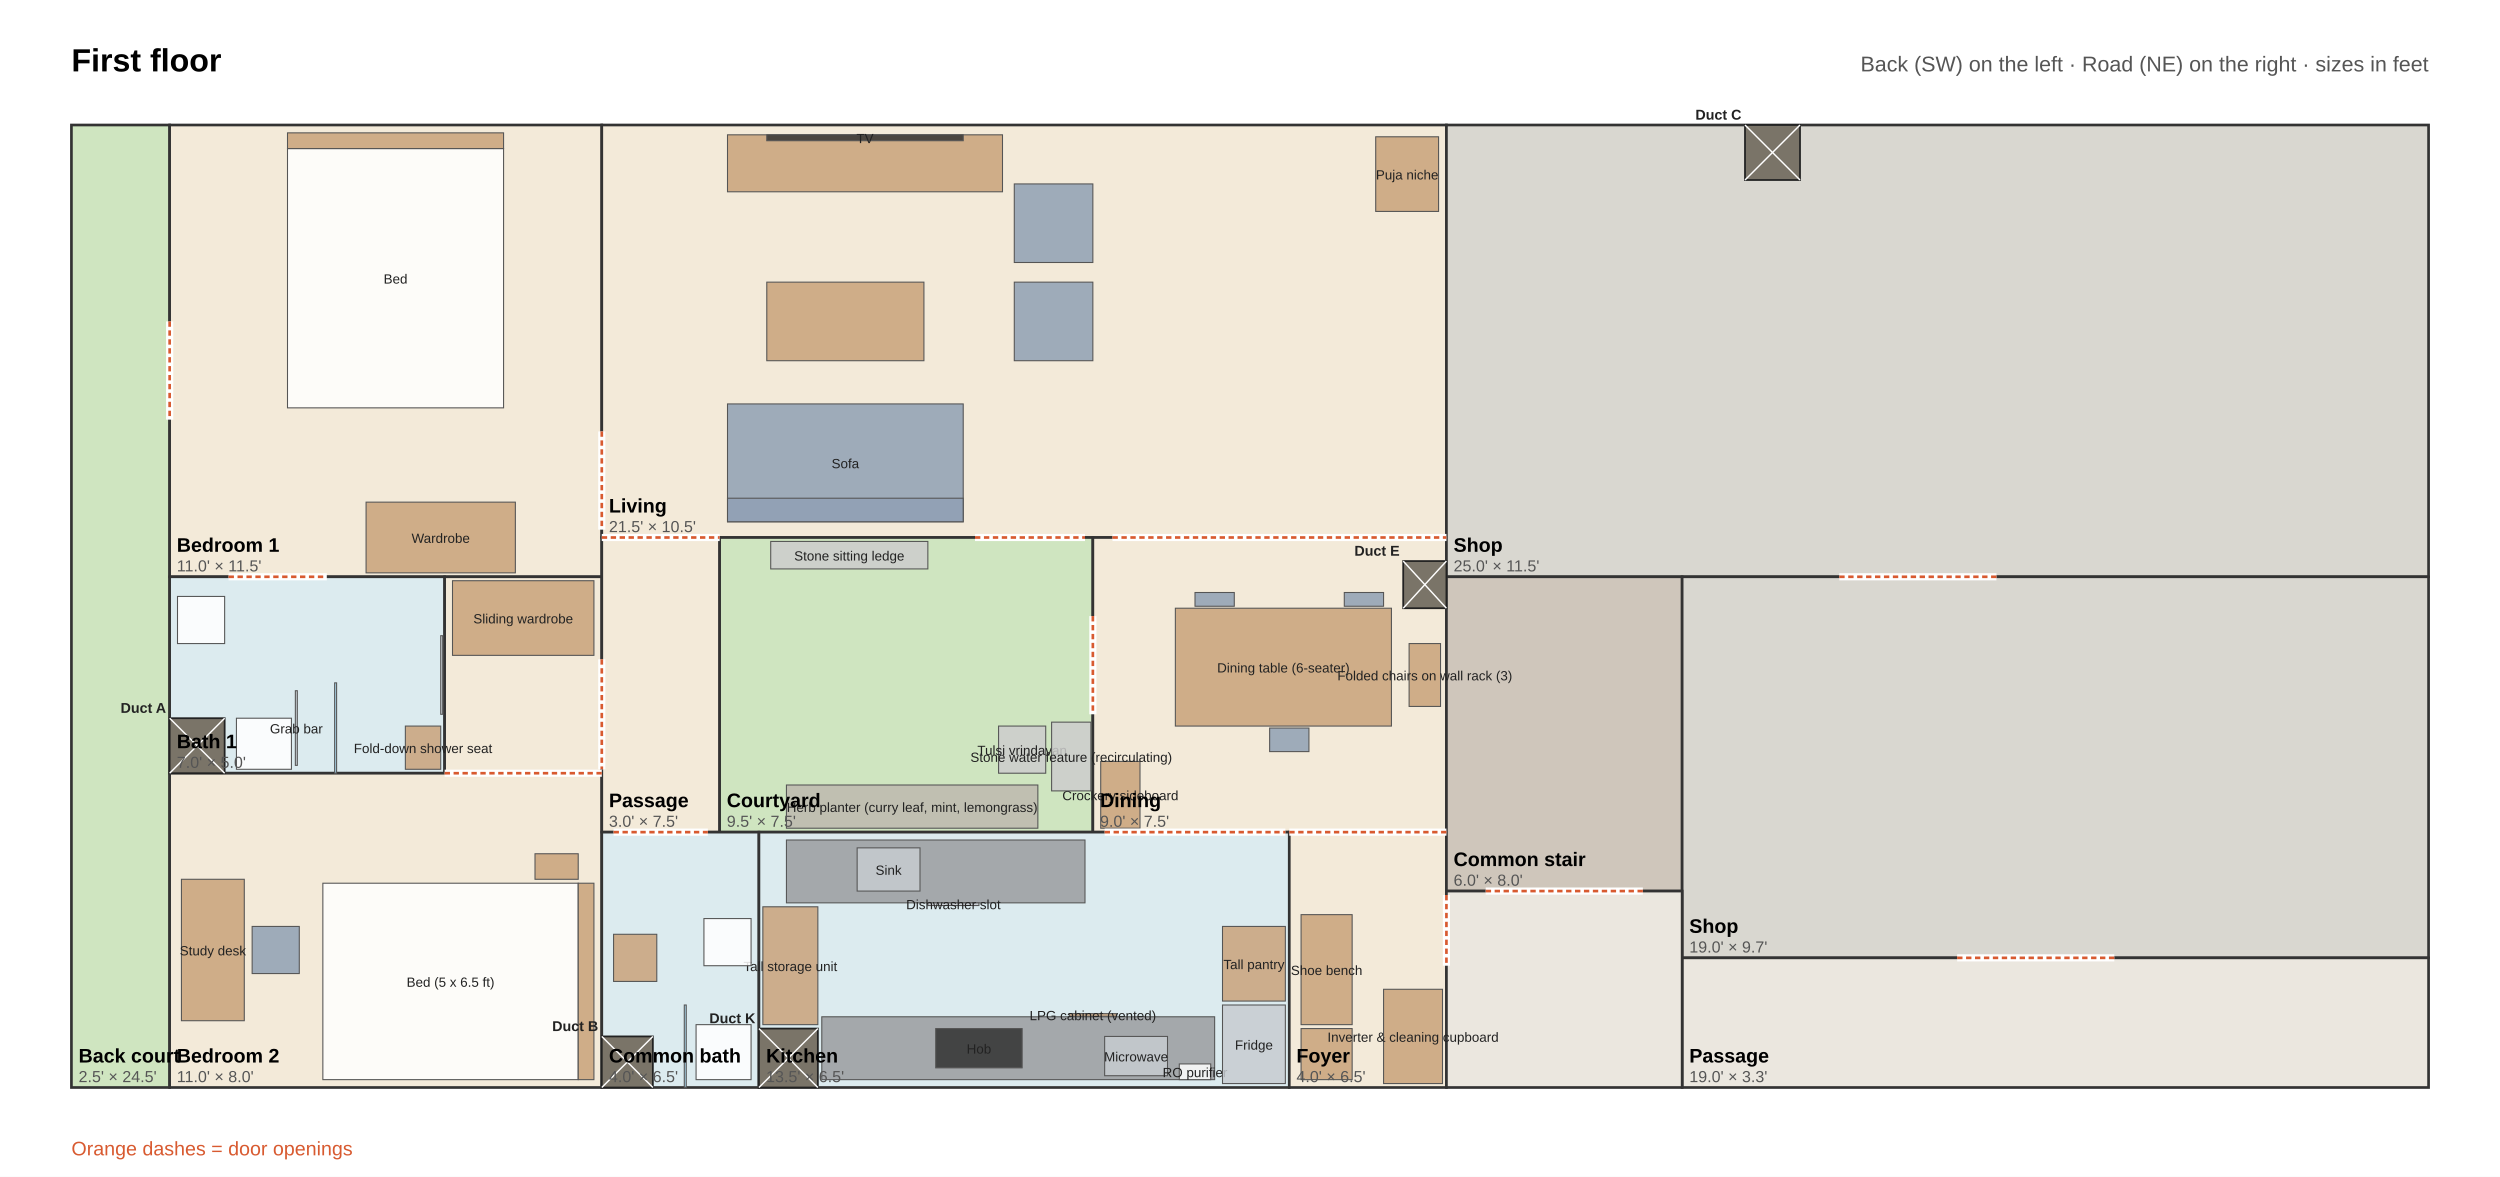
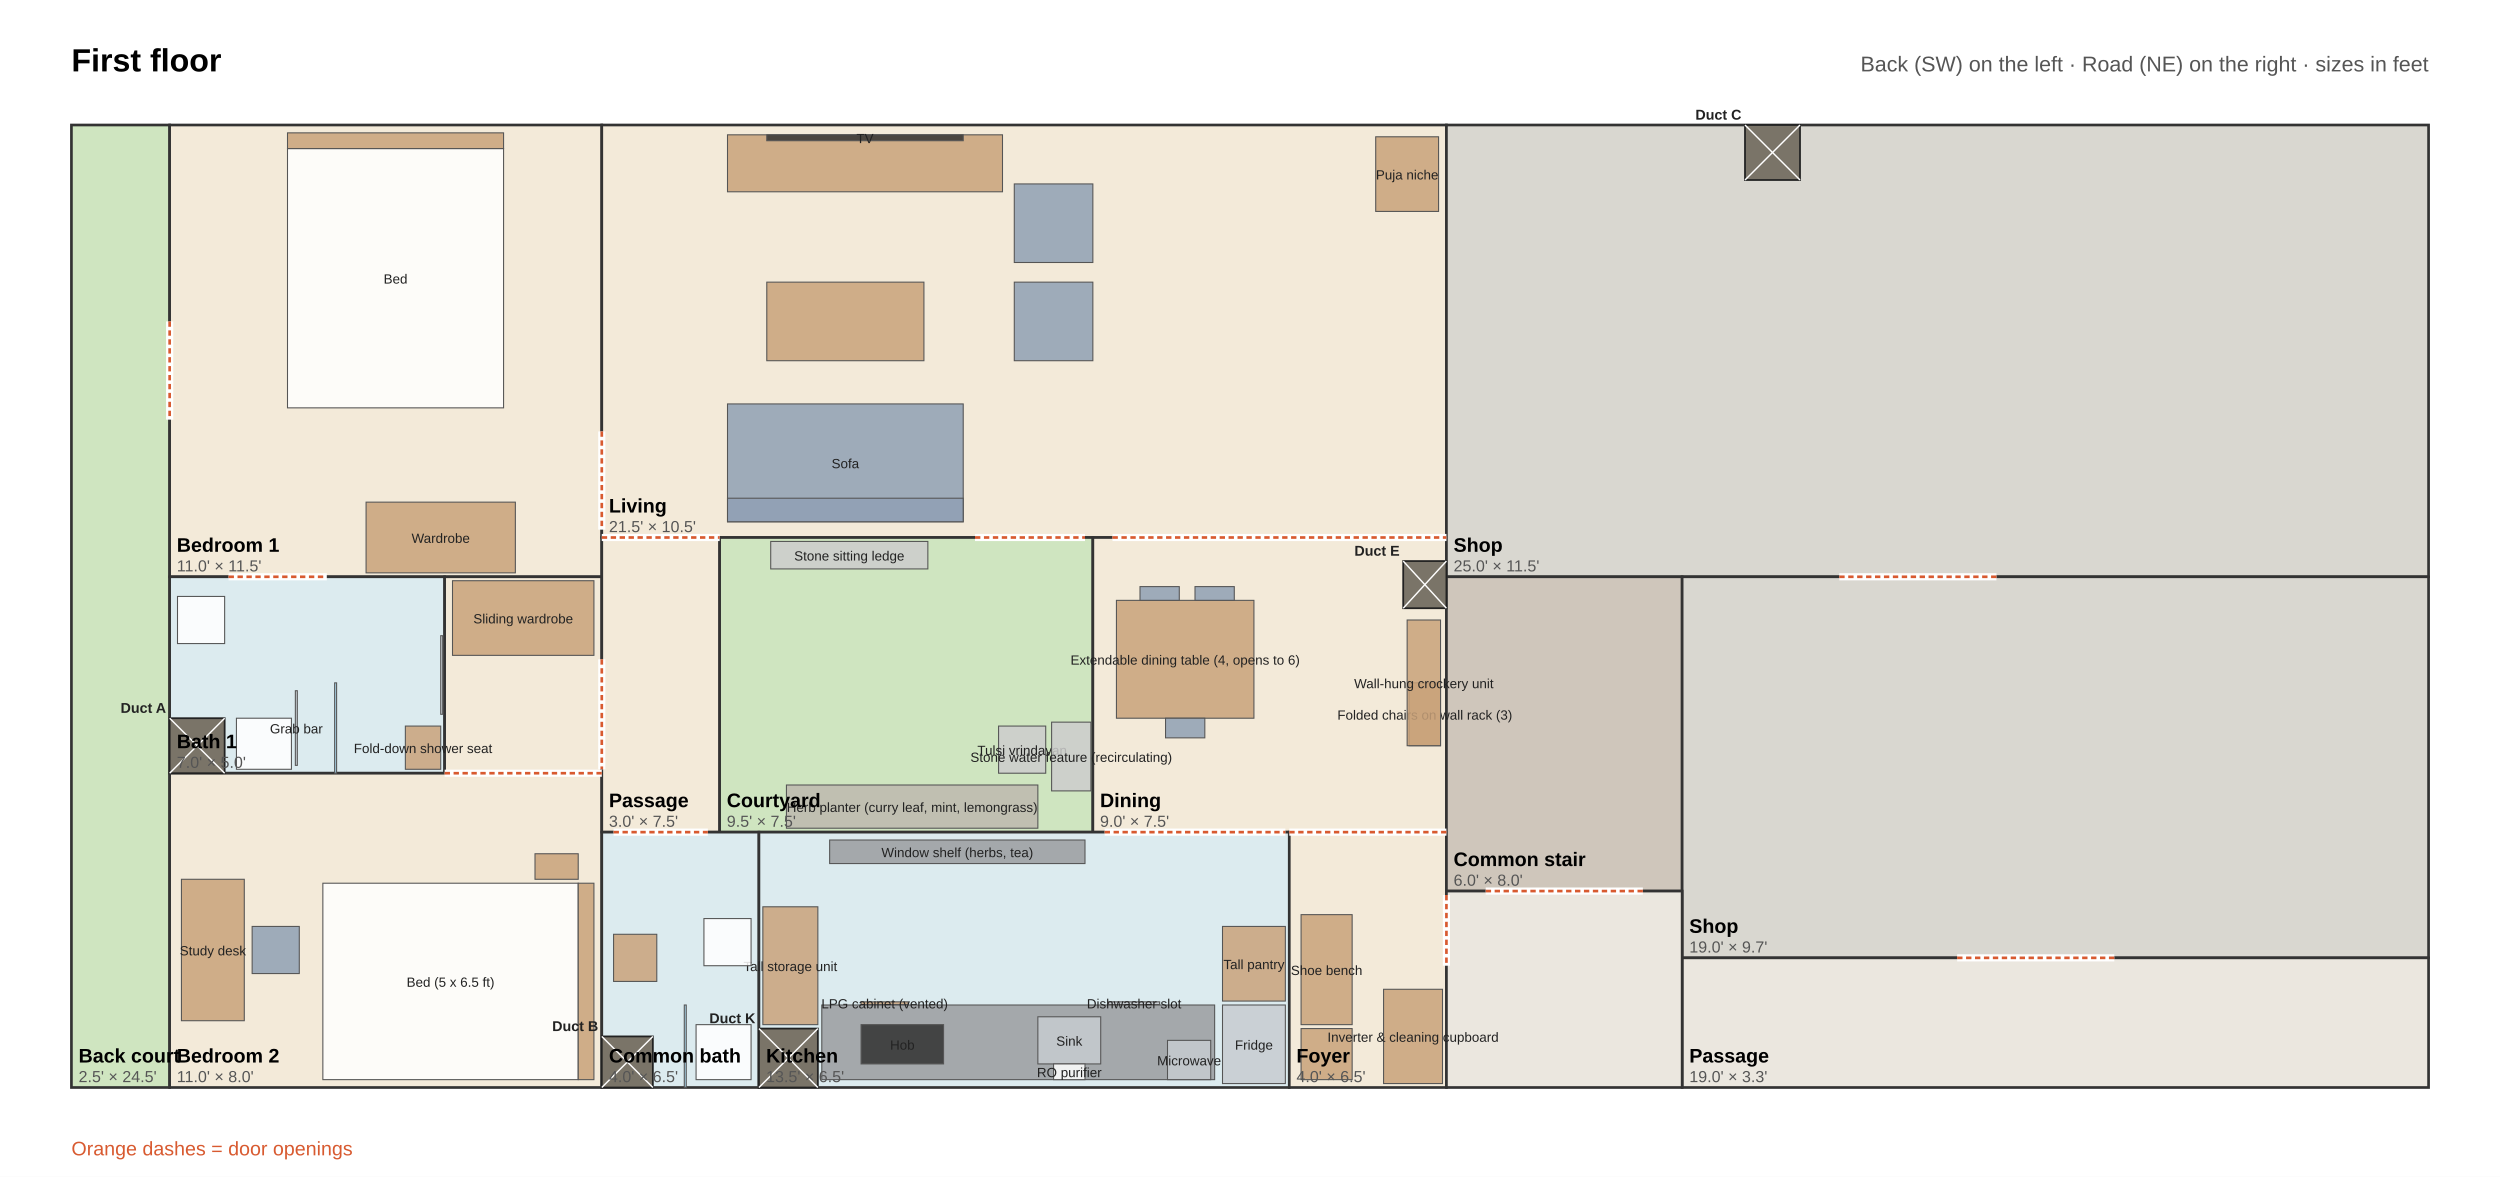
<svg xmlns="http://www.w3.org/2000/svg" width="1400" height="659" viewBox="0 0 1400 659" font-family="Arial, sans-serif">
  <rect width="100%" height="100%" fill="#fff" />
  <text x="40" y="40" font-size="18" font-weight="bold">First floor</text>
  <text x="1360" y="40" font-size="12" text-anchor="end" fill="#555">Back (SW) on the left · Road (NE) on the right · sizes in feet</text>
  <line x1="40" y1="70" x2="40" y2="609" stroke="#eee" />
  <line x1="150" y1="70" x2="150" y2="609" stroke="#eee" />
  <line x1="260" y1="70" x2="260" y2="609" stroke="#eee" />
  <line x1="370" y1="70" x2="370" y2="609" stroke="#eee" />
  <line x1="480" y1="70" x2="480" y2="609" stroke="#eee" />
  <line x1="590" y1="70" x2="590" y2="609" stroke="#eee" />
  <line x1="700" y1="70" x2="700" y2="609" stroke="#eee" />
  <line x1="810" y1="70" x2="810" y2="609" stroke="#eee" />
  <line x1="920" y1="70" x2="920" y2="609" stroke="#eee" />
  <line x1="1030" y1="70" x2="1030" y2="609" stroke="#eee" />
  <line x1="1140" y1="70" x2="1140" y2="609" stroke="#eee" />
  <line x1="1250" y1="70" x2="1250" y2="609" stroke="#eee" />
  <line x1="1360" y1="70" x2="1360" y2="609" stroke="#eee" />
  <rect x="40" y="70" width="55" height="539" fill="#cfe5c0" stroke="#333" stroke-width="1.5" />
  <rect x="95" y="70" width="242" height="253" fill="#f3ead9" stroke="#333" stroke-width="1.5" />
  <rect x="95" y="323" width="154" height="110" fill="#dcebef" stroke="#333" stroke-width="1.5" />
  <rect x="249" y="323" width="88" height="110" fill="#f3ead9" stroke="#333" stroke-width="1.5" />
  <rect x="95" y="433" width="242" height="176" fill="#f3ead9" stroke="#333" stroke-width="1.5" />
  <rect x="337" y="70" width="473" height="231" fill="#f3ead9" stroke="#333" stroke-width="1.5" />
  <rect x="337" y="301" width="66" height="165" fill="#f3ead9" stroke="#333" stroke-width="1.5" />
  <rect x="403" y="301" width="209" height="165" fill="#cfe5c0" stroke="#333" stroke-width="1.5" />
  <rect x="612" y="301" width="198" height="165" fill="#f3ead9" stroke="#333" stroke-width="1.5" />
  <rect x="337" y="466" width="88" height="143" fill="#dcebef" stroke="#333" stroke-width="1.5" />
  <rect x="425" y="466" width="297" height="143" fill="#dcebef" stroke="#333" stroke-width="1.5" />
  <rect x="722" y="466" width="88" height="143" fill="#f3ead9" stroke="#333" stroke-width="1.5" />
  <rect x="810" y="70" width="550" height="253" fill="#d9d7d0" stroke="#333" stroke-width="1.5" />
  <rect x="810" y="323" width="132" height="176" fill="#cfc6bb" stroke="#333" stroke-width="1.5" />
  <rect x="942" y="323" width="418" height="213.4" fill="#d9d7d0" stroke="#333" stroke-width="1.5" />
  <rect x="942" y="536.4" width="418" height="72.6" fill="#ebe7df" stroke="#333" stroke-width="1.5" />
  <rect x="810" y="499" width="132" height="110" fill="#ebe7df" stroke="#333" stroke-width="1.5" />
  <rect x="407.4" y="75.5" width="154" height="31.9" fill="#c9a27a" fill-opacity="0.85" stroke="#555" stroke-width="0.6" />
  <rect x="429.4" y="75.5" width="110" height="3.3" fill="#333" fill-opacity="0.85" stroke="#555" stroke-width="0.6" />
  <text x="484.4" y="80.15" font-size="7.5" text-anchor="middle" fill="#222">TV</text>
  <rect x="407.4" y="226.2" width="132" height="66" fill="#8fa0b4" fill-opacity="0.85" stroke="#555" stroke-width="0.6" />
  <text x="473.4" y="262.2" font-size="7.5" text-anchor="middle" fill="#222">Sofa</text>
  <rect x="407.4" y="279" width="132" height="13.2" fill="#8fa0b4" fill-opacity="0.85" stroke="#555" stroke-width="0.6" />
  <rect x="429.4" y="158" width="88" height="44" fill="#c9a27a" fill-opacity="0.85" stroke="#555" stroke-width="0.6" />
  <rect x="568" y="103" width="44" height="44" fill="#8fa0b4" fill-opacity="0.85" stroke="#555" stroke-width="0.6" />
  <rect x="568" y="158" width="44" height="44" fill="#8fa0b4" fill-opacity="0.85" stroke="#555" stroke-width="0.6" />
  <rect x="770.4" y="76.6" width="35.2" height="41.8" fill="#c9a27a" fill-opacity="0.85" stroke="#555" stroke-width="0.6" />
  <text x="788" y="100.5" font-size="7.5" text-anchor="middle" fill="#222">Puja niche</text>
-   <rect x="658.2" y="340.6" width="121" height="66" fill="#c9a27a" fill-opacity="0.85" stroke="#555" stroke-width="0.6" />
-   <text x="718.7" y="376.6" font-size="7.5" text-anchor="middle" fill="#222">Dining table (6-seater)</text>
-   <rect x="669.2" y="331.8" width="22" height="7.7" fill="#8fa0b4" fill-opacity="0.85" stroke="#555" stroke-width="0.6" />
-   <rect x="752.8" y="331.8" width="22" height="7.7" fill="#8fa0b4" fill-opacity="0.85" stroke="#555" stroke-width="0.6" />
-   <rect x="711" y="407.7" width="22" height="13.2" fill="#8fa0b4" fill-opacity="0.85" stroke="#555" stroke-width="0.6" />
-   <rect x="789.1" y="360.4" width="17.6" height="35.2" fill="#c9a27a" fill-opacity="0.85" stroke="#555" stroke-width="0.6" />
-   <text x="797.9" y="381" font-size="7.5" text-anchor="middle" fill="#222">Folded chairs on wall rack (3)</text>
-   <rect x="616.4" y="426.4" width="22" height="37.4" fill="#c9a27a" fill-opacity="0.85" stroke="#555" stroke-width="0.6" />
-   <text x="627.4" y="448.1" font-size="7.5" text-anchor="middle" fill="#222">Crockery sideboard</text>
+   <rect x="625.2" y="336.2" width="77" height="66" fill="#c9a27a" fill-opacity="0.85" stroke="#555" stroke-width="0.6" />
+   <text x="663.7" y="372.2" font-size="7.5" text-anchor="middle" fill="#222">Extendable dining table (4, opens to 6)</text>
+   <rect x="638.4" y="328.5" width="22" height="7.7" fill="#8fa0b4" fill-opacity="0.85" stroke="#555" stroke-width="0.6" />
+   <rect x="669.2" y="328.5" width="22" height="7.7" fill="#8fa0b4" fill-opacity="0.85" stroke="#555" stroke-width="0.6" />
+   <rect x="652.7" y="402.2" width="22" height="11" fill="#8fa0b4" fill-opacity="0.85" stroke="#555" stroke-width="0.6" />
+   <rect x="789.1" y="382.4" width="17.6" height="35.2" fill="#c9a27a" fill-opacity="0.85" stroke="#555" stroke-width="0.6" />
+   <text x="797.9" y="403" font-size="7.5" text-anchor="middle" fill="#222">Folded chairs on wall rack (3)</text>
+   <rect x="788" y="347.2" width="18.7" height="70.4" fill="#c9a27a" fill-opacity="0.85" stroke="#555" stroke-width="0.6" />
+   <text x="797.35" y="385.4" font-size="7.5" text-anchor="middle" fill="#222">Wall-hung crockery unit</text>
  <rect x="728.6" y="512.2" width="28.6" height="61.6" fill="#c9a27a" fill-opacity="0.85" stroke="#555" stroke-width="0.6" />
  <text x="742.9" y="546" font-size="7.5" text-anchor="middle" fill="#222">Shoe bench</text>
  <rect x="728.6" y="576" width="28.6" height="28.6" fill="#c9a27a" fill-opacity="0.85" stroke="#555" stroke-width="0.6" />
-   <rect x="440.4" y="470.4" width="167.2" height="35.2" fill="#9a9c9f" fill-opacity="0.85" stroke="#555" stroke-width="0.6" />
-   <rect x="480" y="474.8" width="35.2" height="24.2" fill="#c7cbd0" fill-opacity="0.85" stroke="#555" stroke-width="0.6" />
-   <text x="497.6" y="489.9" font-size="7.5" text-anchor="middle" fill="#222">Sink</text>
-   <rect x="519.6" y="505.6" width="28.6" height="1.5" fill="#c7cbd0" fill-opacity="0.85" stroke="#555" stroke-width="0.6" />
-   <text x="533.9" y="509.15" font-size="7.5" text-anchor="middle" fill="#222">Dishwasher slot</text>
-   <rect x="460.2" y="569.4" width="220" height="35.2" fill="#9a9c9f" fill-opacity="0.85" stroke="#555" stroke-width="0.6" />
-   <rect x="524" y="576" width="48.4" height="22" fill="#333" fill-opacity="0.85" stroke="#555" stroke-width="0.6" />
-   <text x="548.2" y="590" font-size="7.5" text-anchor="middle" fill="#222">Hob</text>
-   <rect x="598.8" y="567.64" width="26.4" height="1.5" fill="#c9a27a" fill-opacity="0.85" stroke="#555" stroke-width="0.6" />
-   <text x="612" y="571.3" font-size="7.5" text-anchor="middle" fill="#222">LPG cabinet (vented)</text>
-   <rect x="618.6" y="580.4" width="35.2" height="22" fill="#c7cbd0" fill-opacity="0.85" stroke="#555" stroke-width="0.6" />
-   <text x="636.2" y="594.4" font-size="7.5" text-anchor="middle" fill="#222">Microwave</text>
-   <rect x="660.4" y="595.8" width="17.6" height="8.8" fill="#ffffff" fill-opacity="0.85" stroke="#555" stroke-width="0.6" />
-   <text x="669.2" y="603.2" font-size="7.5" text-anchor="middle" fill="#222">RO purifier</text>
+   <rect x="460.2" y="562.8" width="220" height="41.8" fill="#9a9c9f" fill-opacity="0.85" stroke="#555" stroke-width="0.6" />
+   <rect x="482.2" y="573.8" width="46.2" height="22" fill="#333" fill-opacity="0.85" stroke="#555" stroke-width="0.6" />
+   <text x="505.3" y="587.8" font-size="7.5" text-anchor="middle" fill="#222">Hob</text>
+   <rect x="581.2" y="569.4" width="35.2" height="26.4" fill="#c7cbd0" fill-opacity="0.85" stroke="#555" stroke-width="0.6" />
+   <text x="598.8" y="585.6" font-size="7.5" text-anchor="middle" fill="#222">Sink</text>
+   <rect x="482.2" y="561.04" width="26.4" height="1.5" fill="#c9a27a" fill-opacity="0.85" stroke="#555" stroke-width="0.6" />
+   <text x="495.4" y="564.7" font-size="7.5" text-anchor="middle" fill="#222">LPG cabinet (vented)</text>
+   <rect x="620.8" y="561.04" width="28.6" height="1.5" fill="#c7cbd0" fill-opacity="0.85" stroke="#555" stroke-width="0.6" />
+   <text x="635.1" y="564.7" font-size="7.5" text-anchor="middle" fill="#222">Dishwasher slot</text>
+   <rect x="653.8" y="582.6" width="24.2" height="22" fill="#c7cbd0" fill-opacity="0.85" stroke="#555" stroke-width="0.6" />
+   <text x="665.9" y="596.6" font-size="7.5" text-anchor="middle" fill="#222">Microwave</text>
+   <rect x="590" y="595.8" width="17.6" height="8.8" fill="#ffffff" fill-opacity="0.85" stroke="#555" stroke-width="0.6" />
+   <text x="598.8" y="603.2" font-size="7.5" text-anchor="middle" fill="#222">RO purifier</text>
+   <rect x="464.6" y="470.4" width="143" height="13.2" fill="#9a9c9f" fill-opacity="0.85" stroke="#555" stroke-width="0.6" />
+   <text x="536.1" y="480" font-size="7.5" text-anchor="middle" fill="#222">Window shelf (herbs, tea)</text>
  <rect x="684.6" y="562.8" width="35.2" height="44" fill="#c7cbd0" fill-opacity="0.85" stroke="#555" stroke-width="0.6" />
  <text x="702.2" y="587.8" font-size="7.5" text-anchor="middle" fill="#222">Fridge</text>
  <rect x="684.6" y="518.8" width="35.2" height="41.8" fill="#c9a27a" fill-opacity="0.85" stroke="#555" stroke-width="0.6" />
  <text x="702.2" y="542.7" font-size="7.5" text-anchor="middle" fill="#222">Tall pantry</text>
  <rect x="427.2" y="507.8" width="30.8" height="66" fill="#c9a27a" fill-opacity="0.85" stroke="#555" stroke-width="0.6" />
  <text x="442.6" y="543.8" font-size="7.5" text-anchor="middle" fill="#222">Tall storage unit</text>
  <rect x="343.6" y="523.2" width="24.2" height="26.4" fill="#c9a27a" fill-opacity="0.85" stroke="#555" stroke-width="0.6" />
  <rect x="394.2" y="514.4" width="26.4" height="26.4" fill="#ffffff" fill-opacity="0.85" stroke="#555" stroke-width="0.6" />
  <rect x="389.8" y="573.8" width="30.8" height="30.8" fill="#ffffff" fill-opacity="0.85" stroke="#555" stroke-width="0.6" />
  <rect x="383.2" y="562.8" width="1.1" height="46.2" fill="#9fcfe6" fill-opacity="0.85" stroke="#555" stroke-width="0.6" />
  <rect x="161" y="83.2" width="121" height="145.2" fill="#ffffff" fill-opacity="0.85" stroke="#555" stroke-width="0.6" />
  <text x="221.5" y="158.8" font-size="7.5" text-anchor="middle" fill="#222">Bed</text>
  <rect x="161" y="74.4" width="121" height="8.8" fill="#c9a27a" fill-opacity="0.85" stroke="#555" stroke-width="0.6" />
  <rect x="205" y="281.2" width="83.6" height="39.6" fill="#c9a27a" fill-opacity="0.85" stroke="#555" stroke-width="0.6" />
  <text x="246.8" y="304" font-size="7.5" text-anchor="middle" fill="#222">Wardrobe</text>
  <rect x="99.4" y="334" width="26.4" height="26.4" fill="#ffffff" fill-opacity="0.85" stroke="#555" stroke-width="0.6" />
  <rect x="132.4" y="402.2" width="30.8" height="28.6" fill="#ffffff" fill-opacity="0.85" stroke="#555" stroke-width="0.6" />
  <rect x="165.4" y="386.8" width="1.1" height="41.8" fill="#c7cbd0" fill-opacity="0.85" stroke="#555" stroke-width="0.6" />
  <text x="165.95" y="410.7" font-size="7.5" text-anchor="middle" fill="#222">Grab bar</text>
  <rect x="187.4" y="382.4" width="1.1" height="50.6" fill="#9fcfe6" fill-opacity="0.85" stroke="#555" stroke-width="0.6" />
  <rect x="227" y="406.6" width="19.8" height="24.2" fill="#c9a27a" fill-opacity="0.85" stroke="#555" stroke-width="0.6" />
  <text x="236.9" y="421.7" font-size="7.5" text-anchor="middle" fill="#222">Fold-down shower seat</text>
  <rect x="246.8" y="356" width="1.1" height="44" fill="#c7cbd0" fill-opacity="0.85" stroke="#555" stroke-width="0.6" />
  <rect x="774.8" y="554" width="33" height="52.8" fill="#c9a27a" fill-opacity="0.85" stroke="#555" stroke-width="0.6" />
  <text x="791.3" y="583.4" font-size="7.5" text-anchor="middle" fill="#222">Inverter &amp; cleaning cupboard</text>
  <rect x="180.8" y="494.6" width="143" height="110" fill="#ffffff" fill-opacity="0.85" stroke="#555" stroke-width="0.6" />
  <text x="252.3" y="552.6" font-size="7.5" text-anchor="middle" fill="#222">Bed (5 x 6.5 ft)</text>
  <rect x="323.8" y="494.6" width="8.8" height="110" fill="#c9a27a" fill-opacity="0.85" stroke="#555" stroke-width="0.6" />
  <rect x="299.6" y="478.1" width="24.2" height="14.3" fill="#c9a27a" fill-opacity="0.85" stroke="#555" stroke-width="0.6" />
  <rect x="101.6" y="492.4" width="35.2" height="79.2" fill="#c9a27a" fill-opacity="0.85" stroke="#555" stroke-width="0.6" />
  <text x="119.2" y="535" font-size="7.5" text-anchor="middle" fill="#222">Study desk</text>
  <rect x="141.2" y="518.8" width="26.4" height="26.4" fill="#8fa0b4" fill-opacity="0.85" stroke="#555" stroke-width="0.6" />
  <rect x="253.4" y="325.2" width="79.2" height="41.8" fill="#c9a27a" fill-opacity="0.85" stroke="#555" stroke-width="0.6" />
  <text x="293" y="349.1" font-size="7.5" text-anchor="middle" fill="#222">Sliding wardrobe</text>
  <rect x="559.2" y="406.6" width="26.4" height="26.4" fill="#ccc" fill-opacity="0.85" stroke="#555" stroke-width="0.6" />
  <text x="572.4" y="422.8" font-size="7.5" text-anchor="middle" fill="#222">Tulsi vrindavan</text>
  <rect x="440.4" y="439.6" width="140.8" height="24.2" fill="#bdb8ae" fill-opacity="0.85" stroke="#555" stroke-width="0.6" />
  <text x="510.8" y="454.7" font-size="7.5" text-anchor="middle" fill="#222">Herb planter (curry leaf, mint, lemongrass)</text>
  <rect x="588.9" y="404.4" width="22" height="38.5" fill="#ccc" fill-opacity="0.85" stroke="#555" stroke-width="0.6" />
  <text x="599.9" y="426.65" font-size="7.5" text-anchor="middle" fill="#222">Stone water feature (recirculating)</text>
  <rect x="431.6" y="303.2" width="88" height="15.4" fill="#ccc" fill-opacity="0.85" stroke="#555" stroke-width="0.6" />
  <text x="475.6" y="313.9" font-size="7.5" text-anchor="middle" fill="#222">Stone sitting ledge</text>
  <rect x="95" y="402.2" width="30.8" height="30.8" fill="#7a7468" stroke="#222" stroke-width="1" />
  <line x1="95" y1="402.2" x2="125.8" y2="433" stroke="#fff" stroke-width="0.8" />
  <line x1="125.8" y1="402.2" x2="95" y2="433" stroke="#fff" stroke-width="0.8" />
  <text x="93" y="399.2" font-size="8" text-anchor="end" fill="#222" font-weight="bold">Duct A</text>
  <rect x="337" y="580.4" width="28.6" height="28.6" fill="#7a7468" stroke="#222" stroke-width="1" />
  <line x1="337" y1="580.4" x2="365.6" y2="609" stroke="#fff" stroke-width="0.8" />
  <line x1="365.6" y1="580.4" x2="337" y2="609" stroke="#fff" stroke-width="0.8" />
  <text x="335" y="577.4" font-size="8" text-anchor="end" fill="#222" font-weight="bold">Duct B</text>
  <rect x="425" y="576" width="33" height="33" fill="#7a7468" stroke="#222" stroke-width="1" />
  <line x1="425" y1="576" x2="458" y2="609" stroke="#fff" stroke-width="0.8" />
  <line x1="458" y1="576" x2="425" y2="609" stroke="#fff" stroke-width="0.8" />
  <text x="423" y="573" font-size="8" text-anchor="end" fill="#222" font-weight="bold">Duct K</text>
  <rect x="977.2" y="70" width="30.8" height="30.8" fill="#7a7468" stroke="#222" stroke-width="1" />
  <line x1="977.2" y1="70" x2="1008" y2="100.8" stroke="#fff" stroke-width="0.8" />
  <line x1="1008" y1="70" x2="977.2" y2="100.8" stroke="#fff" stroke-width="0.8" />
  <text x="975.2" y="67" font-size="8" text-anchor="end" fill="#222" font-weight="bold">Duct C</text>
  <rect x="785.8" y="314.2" width="24.2" height="26.4" fill="#7a7468" stroke="#222" stroke-width="1" />
  <line x1="785.8" y1="314.2" x2="810" y2="340.6" stroke="#fff" stroke-width="0.8" />
  <line x1="810" y1="314.2" x2="785.8" y2="340.6" stroke="#fff" stroke-width="0.8" />
  <text x="783.8" y="311.2" font-size="8" text-anchor="end" fill="#222" font-weight="bold">Duct E</text>
  <line x1="810" y1="501.2" x2="810" y2="540.8" stroke="#fff" stroke-width="4" />
  <line x1="810" y1="501.2" x2="810" y2="540.8" stroke="#d85a30" stroke-width="1.5" stroke-dasharray="3 2" />
  <line x1="832" y1="499" x2="920" y2="499" stroke="#fff" stroke-width="4" />
  <line x1="832" y1="499" x2="920" y2="499" stroke="#d85a30" stroke-width="1.5" stroke-dasharray="3 2" />
  <line x1="722" y1="466" x2="810" y2="466" stroke="#fff" stroke-width="4" />
  <line x1="722" y1="466" x2="810" y2="466" stroke="#d85a30" stroke-width="1.5" stroke-dasharray="3 2" />
  <line x1="337" y1="301" x2="403" y2="301" stroke="#fff" stroke-width="4" />
  <line x1="337" y1="301" x2="403" y2="301" stroke="#d85a30" stroke-width="1.5" stroke-dasharray="3 2" />
  <line x1="623" y1="301" x2="810" y2="301" stroke="#fff" stroke-width="4" />
  <line x1="623" y1="301" x2="810" y2="301" stroke="#d85a30" stroke-width="1.5" stroke-dasharray="3 2" />
  <line x1="546" y1="301" x2="607.6" y2="301" stroke="#fff" stroke-width="4" />
  <line x1="546" y1="301" x2="607.6" y2="301" stroke="#d85a30" stroke-width="1.5" stroke-dasharray="3 2" />
  <line x1="618.6" y1="466" x2="719.8" y2="466" stroke="#fff" stroke-width="4" />
  <line x1="618.6" y1="466" x2="719.8" y2="466" stroke="#d85a30" stroke-width="1.5" stroke-dasharray="3 2" />
-   <line x1="612" y1="345" x2="612" y2="400" stroke="#fff" stroke-width="4" />
-   <line x1="612" y1="345" x2="612" y2="400" stroke="#d85a30" stroke-width="1.5" stroke-dasharray="3 2" />
  <line x1="95" y1="180" x2="95" y2="235" stroke="#fff" stroke-width="4" />
  <line x1="95" y1="180" x2="95" y2="235" stroke="#d85a30" stroke-width="1.5" stroke-dasharray="3 2" />
  <line x1="337" y1="241.6" x2="337" y2="296.6" stroke="#fff" stroke-width="4" />
  <line x1="337" y1="241.6" x2="337" y2="296.6" stroke="#d85a30" stroke-width="1.5" stroke-dasharray="3 2" />
  <line x1="128" y1="323" x2="183" y2="323" stroke="#fff" stroke-width="4" />
  <line x1="128" y1="323" x2="183" y2="323" stroke="#d85a30" stroke-width="1.5" stroke-dasharray="3 2" />
  <line x1="337" y1="369.2" x2="337" y2="430.8" stroke="#fff" stroke-width="4" />
  <line x1="337" y1="369.2" x2="337" y2="430.8" stroke="#d85a30" stroke-width="1.5" stroke-dasharray="3 2" />
  <line x1="249" y1="433" x2="337" y2="433" stroke="#fff" stroke-width="4" />
  <line x1="249" y1="433" x2="337" y2="433" stroke="#d85a30" stroke-width="1.5" stroke-dasharray="3 2" />
  <line x1="343.6" y1="466" x2="396.4" y2="466" stroke="#fff" stroke-width="4" />
  <line x1="343.6" y1="466" x2="396.4" y2="466" stroke="#d85a30" stroke-width="1.5" stroke-dasharray="3 2" />
  <line x1="1096" y1="536.4" x2="1184" y2="536.4" stroke="#fff" stroke-width="4" />
  <line x1="1096" y1="536.4" x2="1184" y2="536.4" stroke="#d85a30" stroke-width="1.5" stroke-dasharray="3 2" />
  <line x1="1030" y1="323" x2="1118" y2="323" stroke="#fff" stroke-width="4" />
  <line x1="1030" y1="323" x2="1118" y2="323" stroke="#d85a30" stroke-width="1.5" stroke-dasharray="3 2" />
  <text x="44" y="595" font-size="11" font-weight="bold">Back court</text>
  <text x="44" y="606" font-size="9" fill="#555">2.5' × 24.5'</text>
  <text x="99" y="309" font-size="11" font-weight="bold">Bedroom 1</text>
  <text x="99" y="320" font-size="9" fill="#555">11.0' × 11.5'</text>
  <text x="99" y="419" font-size="11" font-weight="bold">Bath 1</text>
  <text x="99" y="430" font-size="9" fill="#555">7.0' × 5.0'</text>
  <text x="99" y="595" font-size="11" font-weight="bold">Bedroom 2</text>
  <text x="99" y="606" font-size="9" fill="#555">11.0' × 8.0'</text>
  <text x="341" y="287" font-size="11" font-weight="bold">Living</text>
  <text x="341" y="298" font-size="9" fill="#555">21.5' × 10.5'</text>
  <text x="341" y="452" font-size="11" font-weight="bold">Passage</text>
  <text x="341" y="463" font-size="9" fill="#555">3.0' × 7.5'</text>
  <text x="407" y="452" font-size="11" font-weight="bold">Courtyard</text>
  <text x="407" y="463" font-size="9" fill="#555">9.5' × 7.5'</text>
  <text x="616" y="452" font-size="11" font-weight="bold">Dining</text>
  <text x="616" y="463" font-size="9" fill="#555">9.0' × 7.5'</text>
  <text x="341" y="595" font-size="11" font-weight="bold">Common bath</text>
  <text x="341" y="606" font-size="9" fill="#555">4.0' × 6.5'</text>
  <text x="429" y="595" font-size="11" font-weight="bold">Kitchen</text>
  <text x="429" y="606" font-size="9" fill="#555">13.5' × 6.5'</text>
  <text x="726" y="595" font-size="11" font-weight="bold">Foyer</text>
  <text x="726" y="606" font-size="9" fill="#555">4.0' × 6.5'</text>
  <text x="814" y="309" font-size="11" font-weight="bold">Shop</text>
  <text x="814" y="320" font-size="9" fill="#555">25.0' × 11.5'</text>
  <text x="814" y="485" font-size="11" font-weight="bold">Common stair</text>
  <text x="814" y="496" font-size="9" fill="#555">6.0' × 8.0'</text>
  <text x="946" y="522.4" font-size="11" font-weight="bold">Shop</text>
  <text x="946" y="533.4" font-size="9" fill="#555">19.0' × 9.7'</text>
  <text x="946" y="595" font-size="11" font-weight="bold">Passage</text>
  <text x="946" y="606" font-size="9" fill="#555">19.0' × 3.3'</text>
  <text x="40" y="647" font-size="11" fill="#d85a30">Orange dashes = door openings</text>
</svg>
